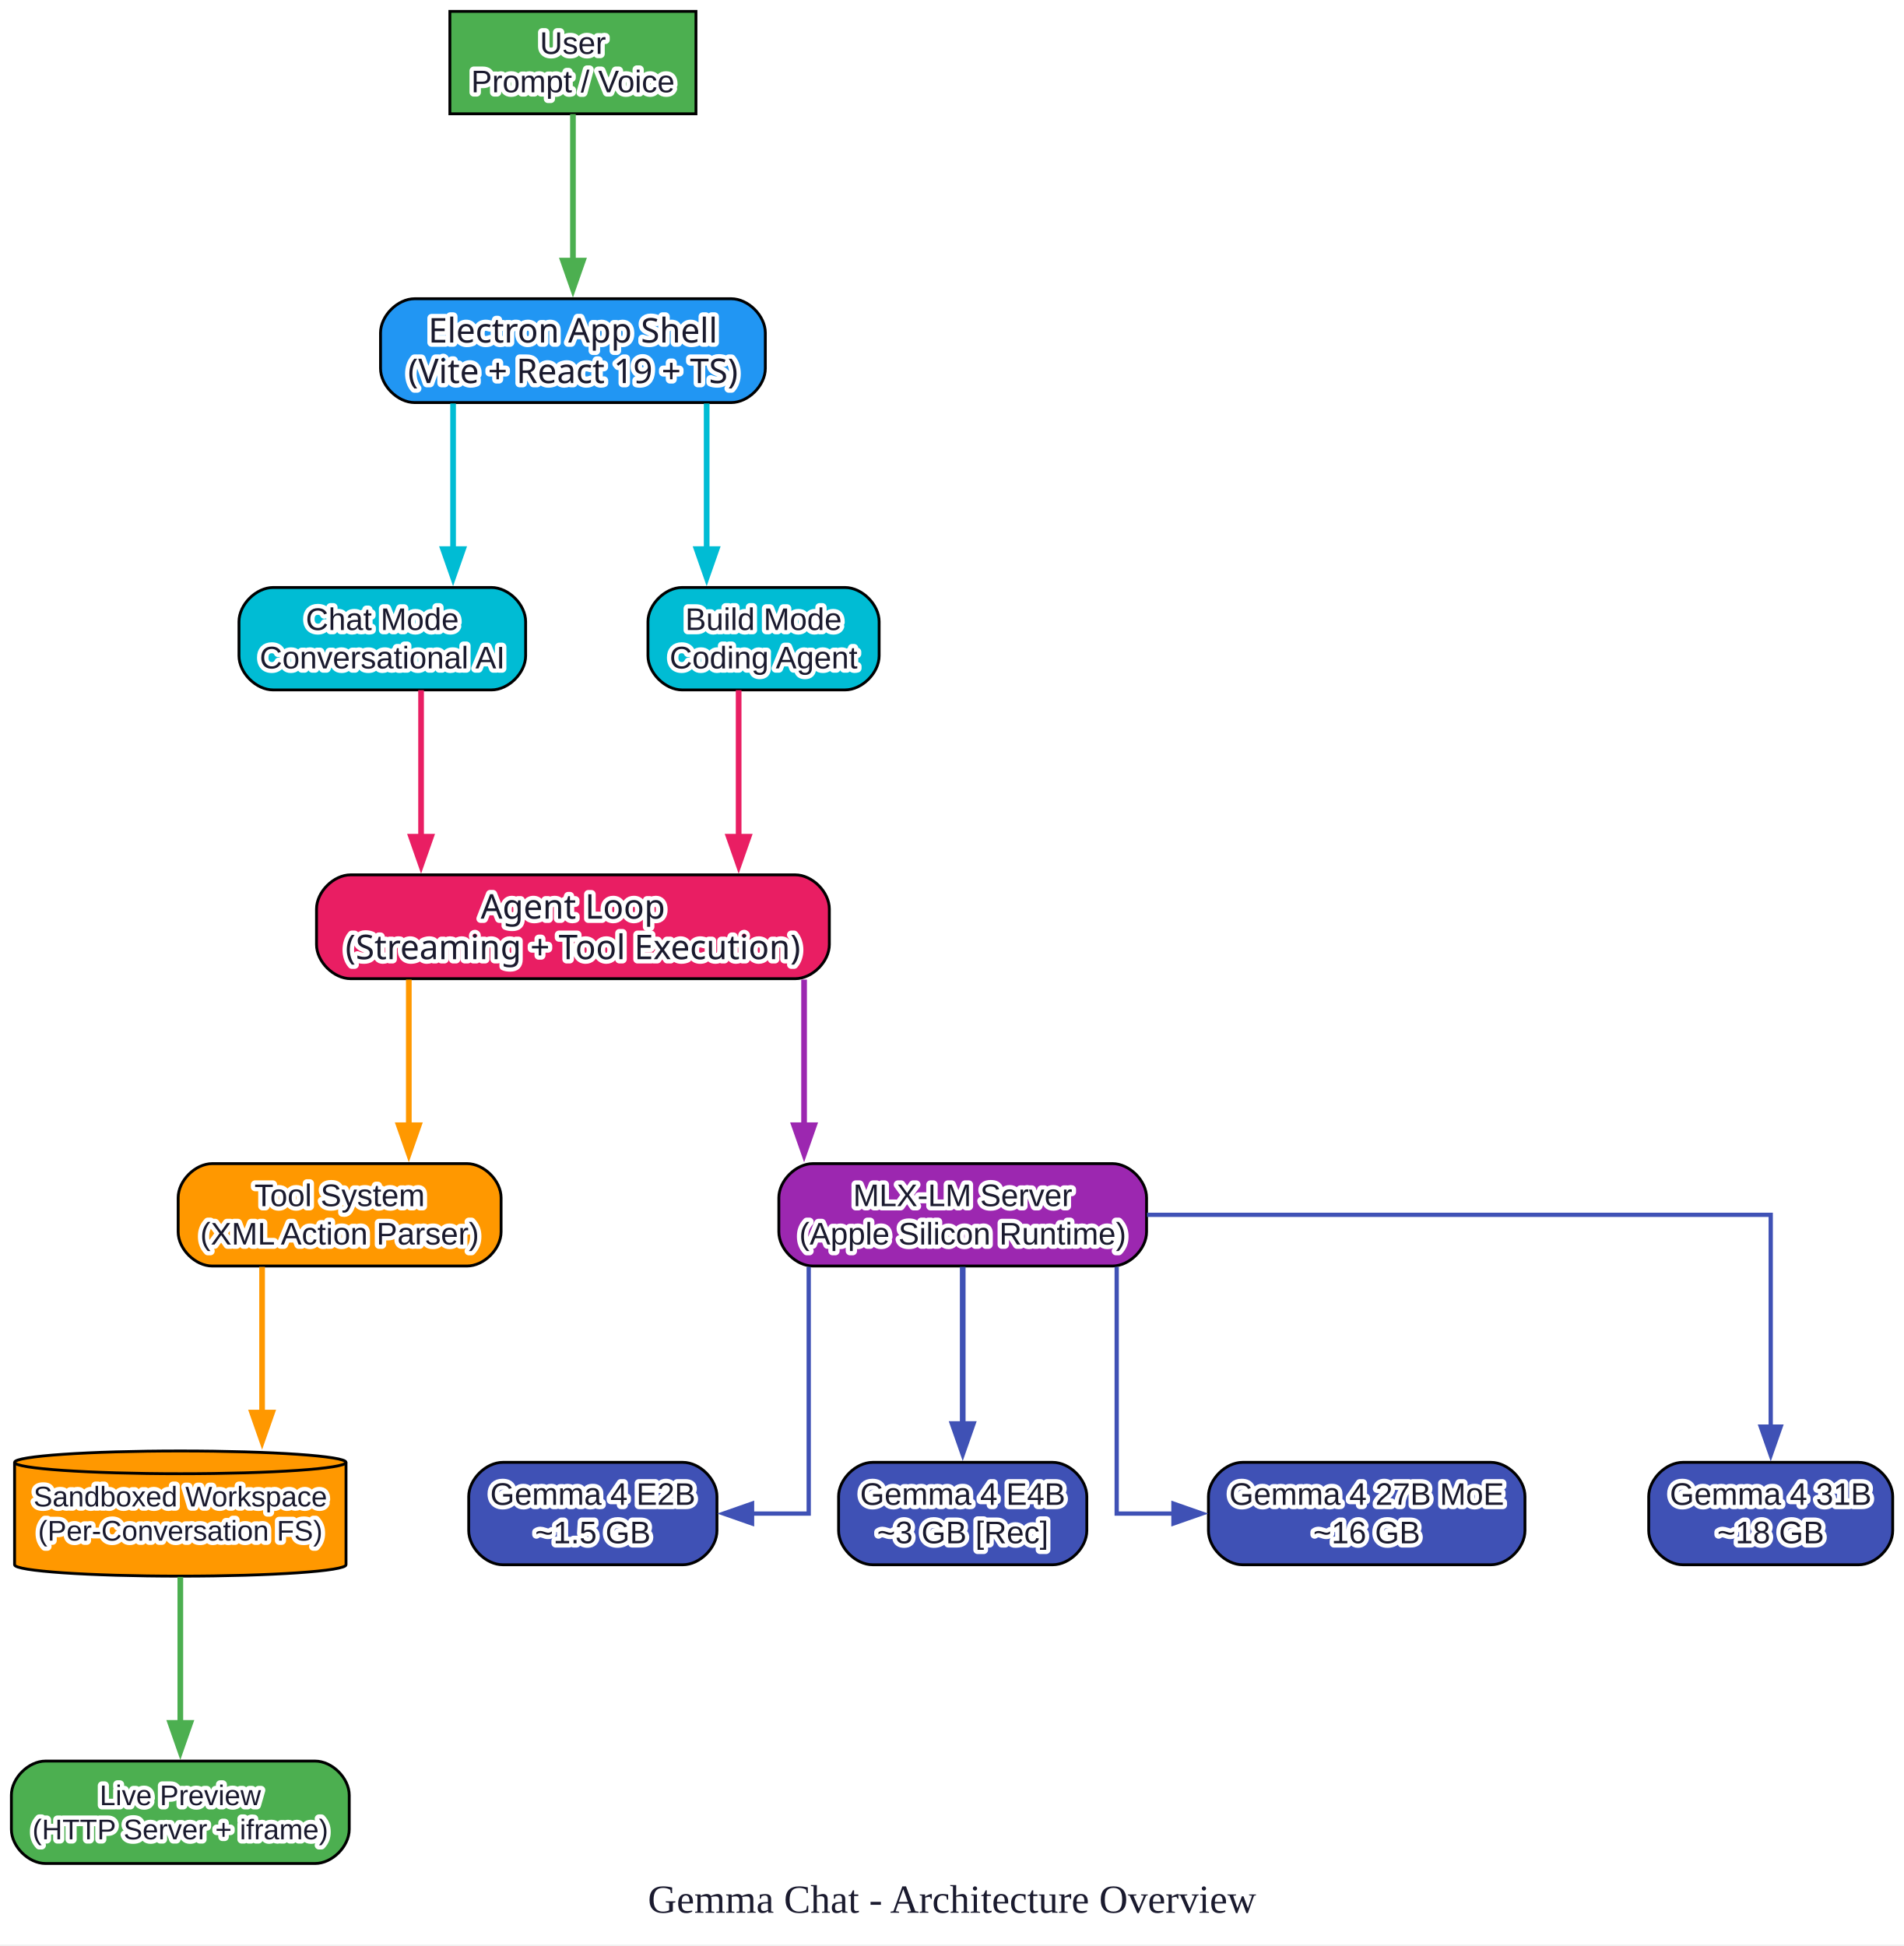
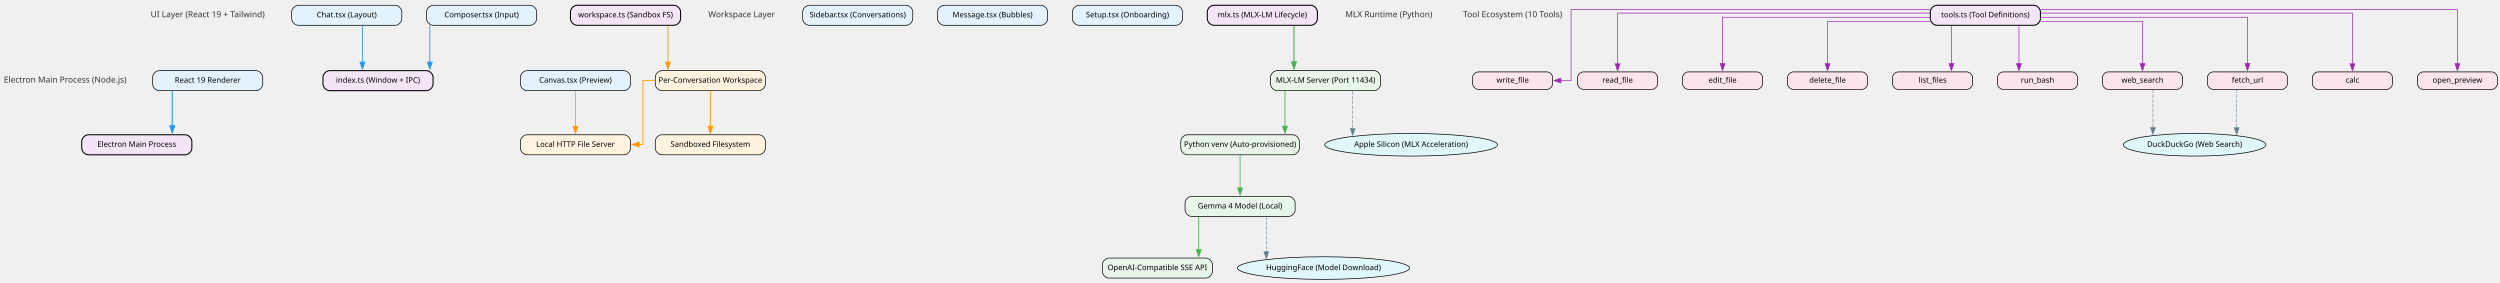
- <svg xmlns="http://www.w3.org/2000/svg" width="669pt" height="684pt" viewBox="0.00 0.00 669.00 684.00">
-   <style>
- 
- text { paint-order: stroke; stroke: #ffffff; stroke-width: 3px; stroke-linejoin: round; fill: #1a1a2e; }
- </style>
-   <g id="graph0" class="graph" transform="scale(1 1) rotate(0) translate(4 679.5)">
-     <polygon fill="white" stroke="none" points="-4,4 -4,-679.5 665.25,-679.5 665.25,4 -4,4" />
-     <text xml:space="preserve" text-anchor="middle" x="330.62" y="-7.2" font-family="Times New Roman,serif" font-size="14.00">Gemma Chat - Architecture Overview</text>
+ <svg xmlns="http://www.w3.org/2000/svg" width="3596pt" height="406pt" viewBox="0.00 0.00 3596.00 406.00">
+   <g id="graph0" class="graph" transform="scale(1 1) rotate(0) translate(4 401.85)">
    <g id="node1" class="node">
-       <polygon fill="#4caf50" stroke="black" points="240.62,-675.5 154.12,-675.5 154.12,-639.5 240.62,-639.5 240.62,-675.5" />
-       <text xml:space="preserve" text-anchor="middle" x="197.38" y="-660.55" font-family="Arial" font-size="11.00" fill="white">User</text>
-       <text xml:space="preserve" text-anchor="middle" x="197.38" y="-647.05" font-family="Arial" font-size="11.00" fill="white">Prompt / Voice</text>
+       <path fill="#e3f2fd" stroke="black" d="M364.35,-300.25C364.35,-300.25 225.15,-300.25 225.15,-300.25 220.35,-300.25 215.55,-295.45 215.55,-290.65 215.55,-290.65 215.55,-281.05 215.55,-281.05 215.55,-276.25 220.35,-271.45 225.15,-271.45 225.15,-271.45 364.35,-271.45 364.35,-271.45 369.15,-271.45 373.95,-276.25 373.95,-281.05 373.95,-281.05 373.95,-290.65 373.95,-290.65 373.95,-295.45 369.15,-300.25 364.35,-300.25" />
+       <text xml:space="preserve" text-anchor="middle" x="294.75" y="-282.9" font-family="Segoe UI" font-size="11.00">React 19 Renderer</text>
+     </g>
+     <g id="node8" class="node">
+       <path fill="#f3e5f5" stroke="black" stroke-width="1.5" d="M262.35,-207.99C262.35,-207.99 123.15,-207.99 123.15,-207.99 118.35,-207.99 113.55,-203.19 113.55,-198.39 113.55,-198.39 113.55,-188.79 113.55,-188.79 113.55,-183.99 118.35,-179.19 123.15,-179.19 123.15,-179.19 262.35,-179.19 262.35,-179.19 267.15,-179.19 271.95,-183.99 271.95,-188.79 271.95,-188.79 271.95,-198.39 271.95,-198.39 271.95,-203.19 267.15,-207.99 262.35,-207.99" />
+       <text xml:space="preserve" text-anchor="middle" x="192.75" y="-190.64" font-family="Segoe UI" font-size="11.00">Electron Main Process</text>
+     </g>
+     <g id="edge1" class="edge">
+       <path fill="none" stroke="#2196f3" stroke-width="1.5" d="M243.75,-271.03C243.75,-271.03 243.75,-220.95 243.75,-220.95" />
+       <polygon fill="#2196f3" stroke="#2196f3" stroke-width="1.5" points="247.25,-220.95 243.75,-210.95 240.25,-220.95 247.25,-220.95" />
    </g>
    <g id="node2" class="node">
-       <path fill="#2196f3" stroke="black" d="M253,-574.5C253,-574.5 141.75,-574.5 141.75,-574.5 135.75,-574.5 129.75,-568.5 129.75,-562.5 129.75,-562.5 129.75,-550 129.75,-550 129.75,-544 135.75,-538 141.75,-538 141.75,-538 253,-538 253,-538 259,-538 265,-544 265,-550 265,-550 265,-562.5 265,-562.5 265,-568.5 259,-574.5 253,-574.5" />
-       <text xml:space="preserve" text-anchor="middle" x="197.38" y="-559.1" font-family="Arial Bold" font-size="12.00" fill="white">Electron App Shell</text>
-       <text xml:space="preserve" text-anchor="middle" x="197.38" y="-544.85" font-family="Arial Bold" font-size="12.00" fill="white">(Vite + React 19 + TS)</text>
-     </g>
-     <g id="edge1" class="edge">
-       <path fill="none" stroke="#4caf50" stroke-width="2" d="M197.38,-639.4C197.38,-639.4 197.38,-587.91 197.38,-587.91" />
-       <polygon fill="#4caf50" stroke="#4caf50" stroke-width="2" points="200.88,-587.91 197.38,-577.91 193.88,-587.91 200.88,-587.91" />
+       <path fill="#e3f2fd" stroke="black" d="M564.35,-394.25C564.35,-394.25 425.15,-394.25 425.15,-394.25 420.35,-394.25 415.55,-389.45 415.55,-384.65 415.55,-384.65 415.55,-375.05 415.55,-375.05 415.55,-370.25 420.35,-365.45 425.15,-365.45 425.15,-365.45 564.35,-365.45 564.35,-365.45 569.15,-365.45 573.95,-370.25 573.95,-375.05 573.95,-375.05 573.95,-384.65 573.95,-384.65 573.95,-389.45 569.15,-394.25 564.35,-394.25" />
+       <text xml:space="preserve" text-anchor="middle" x="494.75" y="-376.9" font-family="Segoe UI" font-size="11.00">Chat.tsx (Layout)</text>
+     </g>
+     <g id="node9" class="node">
+       <path fill="#f3e5f5" stroke="black" stroke-width="1.5" d="M609.35,-300.25C609.35,-300.25 470.15,-300.25 470.15,-300.25 465.35,-300.25 460.55,-295.45 460.55,-290.65 460.55,-290.65 460.55,-281.05 460.55,-281.05 460.55,-276.25 465.35,-271.45 470.15,-271.45 470.15,-271.45 609.35,-271.45 609.35,-271.45 614.15,-271.45 618.95,-276.25 618.95,-281.05 618.95,-281.05 618.95,-290.65 618.95,-290.65 618.95,-295.45 614.15,-300.25 609.35,-300.25" />
+       <text xml:space="preserve" text-anchor="middle" x="539.75" y="-282.9" font-family="Segoe UI" font-size="11.00">index.ts (Window + IPC)</text>
+     </g>
+     <g id="edge2" class="edge">
+       <path fill="none" stroke="#2196f3" stroke-width="1.2" d="M517.25,-365.17C517.25,-365.17 517.25,-312.56 517.25,-312.56" />
+       <polygon fill="#2196f3" stroke="#2196f3" stroke-width="1.2" points="520.75,-312.56 517.25,-302.56 513.75,-312.56 520.75,-312.56" />
    </g>
    <g id="node3" class="node">
-       <path fill="#00bcd4" stroke="black" d="M168.75,-473C168.75,-473 92,-473 92,-473 86,-473 80,-467 80,-461 80,-461 80,-449 80,-449 80,-443 86,-437 92,-437 92,-437 168.75,-437 168.75,-437 174.75,-437 180.75,-443 180.75,-449 180.75,-449 180.75,-461 180.75,-461 180.75,-467 174.75,-473 168.75,-473" />
-       <text xml:space="preserve" text-anchor="middle" x="130.38" y="-458.05" font-family="Arial" font-size="11.00" fill="white">Chat Mode</text>
-       <text xml:space="preserve" text-anchor="middle" x="130.38" y="-444.55" font-family="Arial" font-size="11.00" fill="white">Conversational AI</text>
-     </g>
-     <g id="edge2" class="edge">
-       <path fill="none" stroke="#00bcd4" stroke-width="2" d="M155.25,-537.68C155.25,-537.68 155.25,-486.48 155.25,-486.48" />
-       <polygon fill="#00bcd4" stroke="#00bcd4" stroke-width="2" points="158.75,-486.48 155.25,-476.48 151.75,-486.48 158.75,-486.48" />
+       <path fill="#e3f2fd" stroke="black" d="M893.35,-300.25C893.35,-300.25 754.15,-300.25 754.15,-300.25 749.35,-300.25 744.55,-295.45 744.55,-290.65 744.55,-290.65 744.55,-281.05 744.55,-281.05 744.55,-276.25 749.35,-271.45 754.15,-271.45 754.15,-271.45 893.35,-271.45 893.35,-271.45 898.15,-271.45 902.95,-276.25 902.95,-281.05 902.95,-281.05 902.95,-290.65 902.95,-290.65 902.95,-295.45 898.15,-300.25 893.35,-300.25" />
+       <text xml:space="preserve" text-anchor="middle" x="823.75" y="-282.9" font-family="Segoe UI" font-size="11.00">Canvas.tsx (Preview)</text>
+     </g>
+     <g id="node18" class="node">
+       <path fill="#fff3e0" stroke="black" d="M893.35,-207.99C893.35,-207.99 754.15,-207.99 754.15,-207.99 749.35,-207.99 744.55,-203.19 744.55,-198.39 744.55,-198.39 744.55,-188.79 744.55,-188.79 744.55,-183.99 749.35,-179.19 754.15,-179.19 754.15,-179.19 893.35,-179.19 893.35,-179.19 898.15,-179.19 902.95,-183.99 902.95,-188.79 902.95,-188.79 902.95,-198.39 902.95,-198.39 902.95,-203.19 898.15,-207.99 893.35,-207.99" />
+       <text xml:space="preserve" text-anchor="middle" x="823.75" y="-190.64" font-family="Segoe UI" font-size="11.00">Local HTTP File Server</text>
+     </g>
+     <g id="edge4" class="edge">
+       <path fill="none" stroke="#ff9800" stroke-width="1.2" d="M823.75,-271.03C823.75,-271.03 823.75,-220.19 823.75,-220.19" />
+       <polygon fill="#ff9800" stroke="#ff9800" stroke-width="1.2" points="827.25,-220.19 823.75,-210.19 820.25,-220.19 827.25,-220.19" />
    </g>
    <g id="node4" class="node">
-       <path fill="#00bcd4" stroke="black" d="M293,-473C293,-473 235.75,-473 235.75,-473 229.75,-473 223.75,-467 223.75,-461 223.75,-461 223.75,-449 223.75,-449 223.75,-443 229.75,-437 235.75,-437 235.75,-437 293,-437 293,-437 299,-437 305,-443 305,-449 305,-449 305,-461 305,-461 305,-467 299,-473 293,-473" />
-       <text xml:space="preserve" text-anchor="middle" x="264.38" y="-458.05" font-family="Arial" font-size="11.00" fill="white">Build Mode</text>
-       <text xml:space="preserve" text-anchor="middle" x="264.38" y="-444.55" font-family="Arial" font-size="11.00" fill="white">Coding Agent</text>
+       <path fill="#e3f2fd" stroke="black" d="M758.35,-394.25C758.35,-394.25 619.15,-394.25 619.15,-394.25 614.35,-394.25 609.55,-389.45 609.55,-384.65 609.55,-384.65 609.55,-375.05 609.55,-375.05 609.55,-370.25 614.35,-365.45 619.15,-365.45 619.15,-365.45 758.35,-365.45 758.35,-365.45 763.15,-365.45 767.95,-370.25 767.95,-375.05 767.95,-375.05 767.95,-384.65 767.95,-384.65 767.95,-389.45 763.15,-394.25 758.35,-394.25" />
+       <text xml:space="preserve" text-anchor="middle" x="688.75" y="-376.9" font-family="Segoe UI" font-size="11.00">Composer.tsx (Input)</text>
    </g>
    <g id="edge3" class="edge">
-       <path fill="none" stroke="#00bcd4" stroke-width="2" d="M244.38,-537.68C244.38,-537.68 244.38,-486.48 244.38,-486.48" />
-       <polygon fill="#00bcd4" stroke="#00bcd4" stroke-width="2" points="247.88,-486.48 244.38,-476.48 240.88,-486.48 247.88,-486.48" />
+       <path fill="none" stroke="#2196f3" stroke-width="1.2" d="M614.25,-365.17C614.25,-365.17 614.25,-312.56 614.25,-312.56" />
+       <polygon fill="#2196f3" stroke="#2196f3" stroke-width="1.2" points="617.75,-312.56 614.25,-302.56 610.75,-312.56 617.75,-312.56" />
    </g>
    <g id="node5" class="node">
-       <path fill="#e91e63" stroke="black" d="M275.5,-372C275.5,-372 119.25,-372 119.25,-372 113.25,-372 107.25,-366 107.25,-360 107.25,-360 107.25,-347.5 107.25,-347.5 107.25,-341.5 113.25,-335.5 119.25,-335.5 119.25,-335.5 275.5,-335.5 275.5,-335.5 281.5,-335.5 287.5,-341.5 287.5,-347.5 287.5,-347.5 287.5,-360 287.5,-360 287.5,-366 281.5,-372 275.5,-372" />
-       <text xml:space="preserve" text-anchor="middle" x="197.38" y="-356.6" font-family="Arial Bold" font-size="12.00" fill="white">Agent Loop</text>
-       <text xml:space="preserve" text-anchor="middle" x="197.38" y="-342.35" font-family="Arial Bold" font-size="12.00" fill="white">(Streaming + Tool Execution)</text>
-     </g>
-     <g id="edge4" class="edge">
-       <path fill="none" stroke="#e91e63" stroke-width="2" d="M144,-436.9C144,-436.9 144,-385.41 144,-385.41" />
-       <polygon fill="#e91e63" stroke="#e91e63" stroke-width="2" points="147.5,-385.41 144,-375.41 140.5,-385.41 147.5,-385.41" />
+       <path fill="#e3f2fd" stroke="black" d="M1299.35,-394.25C1299.35,-394.25 1160.15,-394.25 1160.15,-394.25 1155.35,-394.25 1150.55,-389.45 1150.55,-384.65 1150.55,-384.65 1150.55,-375.05 1150.55,-375.05 1150.55,-370.25 1155.35,-365.45 1160.15,-365.45 1160.15,-365.45 1299.35,-365.45 1299.35,-365.45 1304.15,-365.45 1308.95,-370.25 1308.95,-375.05 1308.95,-375.05 1308.95,-384.65 1308.95,-384.65 1308.95,-389.45 1304.15,-394.25 1299.35,-394.25" />
+       <text xml:space="preserve" text-anchor="middle" x="1229.75" y="-376.9" font-family="Segoe UI" font-size="11.00">Sidebar.tsx (Conversations)</text>
+     </g>
+     <g id="node6" class="node">
+       <path fill="#e3f2fd" stroke="black" d="M1493.35,-394.25C1493.35,-394.25 1354.15,-394.25 1354.15,-394.25 1349.35,-394.25 1344.55,-389.45 1344.55,-384.65 1344.55,-384.65 1344.55,-375.05 1344.55,-375.05 1344.55,-370.25 1349.35,-365.45 1354.15,-365.45 1354.15,-365.45 1493.35,-365.45 1493.35,-365.45 1498.15,-365.45 1502.95,-370.25 1502.95,-375.05 1502.95,-375.05 1502.95,-384.65 1502.95,-384.65 1502.95,-389.45 1498.15,-394.25 1493.35,-394.25" />
+       <text xml:space="preserve" text-anchor="middle" x="1423.75" y="-376.9" font-family="Segoe UI" font-size="11.00">Message.tsx (Bubbles)</text>
+     </g>
+     <g id="node7" class="node">
+       <path fill="#e3f2fd" stroke="black" d="M1687.35,-394.25C1687.35,-394.25 1548.15,-394.25 1548.15,-394.25 1543.35,-394.25 1538.55,-389.45 1538.55,-384.65 1538.55,-384.65 1538.55,-375.05 1538.55,-375.05 1538.55,-370.25 1543.35,-365.45 1548.15,-365.45 1548.15,-365.45 1687.35,-365.45 1687.35,-365.45 1692.15,-365.45 1696.95,-370.25 1696.95,-375.05 1696.95,-375.05 1696.95,-384.65 1696.95,-384.65 1696.95,-389.45 1692.15,-394.25 1687.35,-394.25" />
+       <text xml:space="preserve" text-anchor="middle" x="1617.75" y="-376.9" font-family="Segoe UI" font-size="11.00">Setup.tsx (Onboarding)</text>
+     </g>
+     <g id="node10" class="node">
+       <path fill="#f3e5f5" stroke="black" stroke-width="1.5" d="M1881.35,-394.25C1881.35,-394.25 1742.15,-394.25 1742.15,-394.25 1737.35,-394.25 1732.55,-389.45 1732.55,-384.65 1732.55,-384.65 1732.55,-375.05 1732.55,-375.05 1732.55,-370.25 1737.35,-365.45 1742.15,-365.45 1742.15,-365.45 1881.35,-365.45 1881.35,-365.45 1886.15,-365.45 1890.95,-370.25 1890.95,-375.05 1890.95,-375.05 1890.95,-384.65 1890.95,-384.65 1890.95,-389.45 1886.15,-394.25 1881.35,-394.25" />
+       <text xml:space="preserve" text-anchor="middle" x="1811.75" y="-376.9" font-family="Segoe UI" font-size="11.00">mlx.ts (MLX-LM Lifecycle)</text>
+     </g>
+     <g id="node13" class="node">
+       <path fill="#e8f5e9" stroke="black" d="M1972.35,-300.25C1972.35,-300.25 1833.15,-300.25 1833.15,-300.25 1828.35,-300.25 1823.55,-295.45 1823.55,-290.65 1823.55,-290.65 1823.55,-281.05 1823.55,-281.05 1823.55,-276.25 1828.35,-271.45 1833.15,-271.45 1833.15,-271.45 1972.35,-271.45 1972.35,-271.45 1977.15,-271.45 1981.95,-276.25 1981.95,-281.05 1981.95,-281.05 1981.95,-290.65 1981.95,-290.65 1981.95,-295.45 1977.15,-300.25 1972.35,-300.25" />
+       <text xml:space="preserve" text-anchor="middle" x="1902.75" y="-282.9" font-family="Segoe UI" font-size="11.00">MLX-LM Server (Port 11434)</text>
    </g>
    <g id="edge5" class="edge">
-       <path fill="none" stroke="#e91e63" stroke-width="2" d="M255.62,-436.9C255.62,-436.9 255.62,-385.41 255.62,-385.41" />
-       <polygon fill="#e91e63" stroke="#e91e63" stroke-width="2" points="259.13,-385.41 255.63,-375.41 252.13,-385.41 259.13,-385.41" />
-     </g>
-     <g id="node6" class="node">
-       <path fill="#ff9800" stroke="black" d="M160.12,-270.5C160.12,-270.5 70.62,-270.5 70.62,-270.5 64.62,-270.5 58.62,-264.5 58.62,-258.5 58.62,-258.5 58.62,-246.5 58.62,-246.5 58.62,-240.5 64.62,-234.5 70.62,-234.5 70.62,-234.5 160.12,-234.5 160.12,-234.5 166.12,-234.5 172.12,-240.5 172.12,-246.5 172.12,-246.5 172.12,-258.5 172.12,-258.5 172.12,-264.5 166.12,-270.5 160.12,-270.5" />
-       <text xml:space="preserve" text-anchor="middle" x="115.38" y="-255.55" font-family="Arial" font-size="11.00" fill="white">Tool System</text>
-       <text xml:space="preserve" text-anchor="middle" x="115.38" y="-242.05" font-family="Arial" font-size="11.00" fill="white">(XML Action Parser)</text>
+       <path fill="none" stroke="#4caf50" stroke-width="1.5" d="M1857.25,-364.75C1857.25,-364.75 1857.25,-312.88 1857.25,-312.88" />
+       <polygon fill="#4caf50" stroke="#4caf50" stroke-width="1.5" points="1860.75,-312.88 1857.25,-302.88 1853.75,-312.88 1860.75,-312.88" />
+     </g>
+     <g id="node11" class="node">
+       <path fill="#f3e5f5" stroke="black" stroke-width="1.5" d="M965.35,-394.25C965.35,-394.25 826.15,-394.25 826.15,-394.25 821.35,-394.25 816.55,-389.45 816.55,-384.65 816.55,-384.65 816.55,-375.05 816.55,-375.05 816.55,-370.25 821.35,-365.45 826.15,-365.45 826.15,-365.45 965.35,-365.45 965.35,-365.45 970.15,-365.45 974.95,-370.25 974.95,-375.05 974.95,-375.05 974.95,-384.65 974.95,-384.65 974.95,-389.45 970.15,-394.25 965.35,-394.25" />
+       <text xml:space="preserve" text-anchor="middle" x="895.75" y="-376.9" font-family="Segoe UI" font-size="11.00">workspace.ts (Sandbox FS)</text>
+     </g>
+     <g id="node17" class="node">
+       <path fill="#fff3e0" stroke="black" d="M1087.35,-300.25C1087.35,-300.25 948.15,-300.25 948.15,-300.25 943.35,-300.25 938.55,-295.45 938.55,-290.65 938.55,-290.65 938.55,-281.05 938.55,-281.05 938.55,-276.25 943.35,-271.45 948.15,-271.45 948.15,-271.45 1087.35,-271.45 1087.35,-271.45 1092.15,-271.45 1096.95,-276.25 1096.95,-281.05 1096.95,-281.05 1096.95,-290.65 1096.95,-290.65 1096.95,-295.45 1092.15,-300.25 1087.35,-300.25" />
+       <text xml:space="preserve" text-anchor="middle" x="1017.75" y="-282.9" font-family="Segoe UI" font-size="11.00">Per-Conversation Workspace</text>
+     </g>
+     <g id="edge9" class="edge">
+       <path fill="none" stroke="#ff9800" stroke-width="1.2" d="M956.75,-364.75C956.75,-364.75 956.75,-312.43 956.75,-312.43" />
+       <polygon fill="#ff9800" stroke="#ff9800" stroke-width="1.2" points="960.25,-312.43 956.75,-302.43 953.25,-312.43 960.25,-312.43" />
+     </g>
+     <g id="node12" class="node">
+       <path fill="#f3e5f5" stroke="black" stroke-width="1.5" d="M2921.35,-394.25C2921.35,-394.25 2782.15,-394.25 2782.15,-394.25 2777.35,-394.25 2772.55,-389.45 2772.55,-384.65 2772.55,-384.65 2772.55,-375.05 2772.55,-375.05 2772.55,-370.25 2777.35,-365.45 2782.15,-365.45 2782.15,-365.45 2921.35,-365.45 2921.35,-365.45 2926.15,-365.45 2930.95,-370.25 2930.95,-375.05 2930.95,-375.05 2930.95,-384.65 2930.95,-384.65 2930.95,-389.45 2926.15,-394.25 2921.35,-394.25" />
+       <text xml:space="preserve" text-anchor="middle" x="2851.75" y="-376.9" font-family="Segoe UI" font-size="11.00">tools.ts (Tool Definitions)</text>
+     </g>
+     <g id="node20" class="node">
+       <path fill="#fce4ec" stroke="black" d="M2220.95,-298.45C2220.95,-298.45 2122.55,-298.45 2122.55,-298.45 2118.35,-298.45 2114.15,-294.25 2114.15,-290.05 2114.15,-290.05 2114.15,-281.65 2114.15,-281.65 2114.15,-277.45 2118.35,-273.25 2122.55,-273.25 2122.55,-273.25 2220.95,-273.25 2220.95,-273.25 2225.15,-273.25 2229.35,-277.45 2229.35,-281.65 2229.35,-281.65 2229.35,-290.05 2229.35,-290.05 2229.35,-294.25 2225.15,-298.45 2220.95,-298.45" />
+       <text xml:space="preserve" text-anchor="middle" x="2171.75" y="-282.9" font-family="Segoe UI" font-size="11.00">write_file</text>
+     </g>
+     <g id="edge12" class="edge">
+       <path fill="none" stroke="#9c27b0" d="M2772,-388C2609.62,-388 2255.82,-388 2255.82,-388 2255.82,-388 2255.82,-286 2255.82,-286 2255.82,-286 2241.2,-286 2241.2,-286" />
+       <polygon fill="#9c27b0" stroke="#9c27b0" points="2241.2,-282.5 2231.2,-286 2241.2,-289.5 2241.2,-282.5" />
+     </g>
+     <g id="node21" class="node">
+       <path fill="#fce4ec" stroke="black" d="M2371.95,-298.45C2371.95,-298.45 2273.55,-298.45 2273.55,-298.45 2269.35,-298.45 2265.15,-294.25 2265.15,-290.05 2265.15,-290.05 2265.15,-281.65 2265.15,-281.65 2265.15,-277.45 2269.35,-273.25 2273.55,-273.25 2273.55,-273.25 2371.95,-273.25 2371.95,-273.25 2376.15,-273.25 2380.35,-277.45 2380.35,-281.65 2380.35,-281.65 2380.35,-290.05 2380.35,-290.05 2380.35,-294.25 2376.15,-298.45 2371.95,-298.45" />
+       <text xml:space="preserve" text-anchor="middle" x="2322.75" y="-282.9" font-family="Segoe UI" font-size="11.00">read_file</text>
+     </g>
+     <g id="edge13" class="edge">
+       <path fill="none" stroke="#9c27b0" d="M2771.98,-383C2624.2,-383 2322.75,-383 2322.75,-383 2322.75,-383 2322.75,-310.07 2322.75,-310.07" />
+       <polygon fill="#9c27b0" stroke="#9c27b0" points="2326.25,-310.07 2322.75,-300.07 2319.25,-310.07 2326.25,-310.07" />
+     </g>
+     <g id="node22" class="node">
+       <path fill="#fce4ec" stroke="black" d="M2522.95,-298.45C2522.95,-298.45 2424.55,-298.45 2424.55,-298.45 2420.35,-298.45 2416.15,-294.25 2416.15,-290.05 2416.15,-290.05 2416.15,-281.65 2416.15,-281.65 2416.15,-277.45 2420.35,-273.25 2424.55,-273.25 2424.55,-273.25 2522.95,-273.25 2522.95,-273.25 2527.15,-273.25 2531.35,-277.45 2531.35,-281.65 2531.35,-281.65 2531.35,-290.05 2531.35,-290.05 2531.35,-294.25 2527.15,-298.45 2522.95,-298.45" />
+       <text xml:space="preserve" text-anchor="middle" x="2473.75" y="-282.9" font-family="Segoe UI" font-size="11.00">edit_file</text>
+     </g>
+     <g id="edge14" class="edge">
+       <path fill="none" stroke="#9c27b0" d="M2772.05,-377C2661.15,-377 2473.75,-377 2473.75,-377 2473.75,-377 2473.75,-310.43 2473.75,-310.43" />
+       <polygon fill="#9c27b0" stroke="#9c27b0" points="2477.25,-310.43 2473.75,-300.43 2470.25,-310.43 2477.25,-310.43" />
+     </g>
+     <g id="node23" class="node">
+       <path fill="#fce4ec" stroke="black" d="M2673.95,-298.45C2673.95,-298.45 2575.55,-298.45 2575.55,-298.45 2571.35,-298.45 2567.15,-294.25 2567.15,-290.05 2567.15,-290.05 2567.15,-281.65 2567.15,-281.65 2567.15,-277.45 2571.35,-273.25 2575.55,-273.25 2575.55,-273.25 2673.95,-273.25 2673.95,-273.25 2678.15,-273.25 2682.35,-277.45 2682.35,-281.65 2682.35,-281.65 2682.35,-290.05 2682.35,-290.05 2682.35,-294.25 2678.15,-298.45 2673.95,-298.45" />
+       <text xml:space="preserve" text-anchor="middle" x="2624.75" y="-282.9" font-family="Segoe UI" font-size="11.00">delete_file</text>
+     </g>
+     <g id="edge15" class="edge">
+       <path fill="none" stroke="#9c27b0" d="M2772.04,-371C2706.63,-371 2624.75,-371 2624.75,-371 2624.75,-371 2624.75,-310.3 2624.75,-310.3" />
+       <polygon fill="#9c27b0" stroke="#9c27b0" points="2628.25,-310.3 2624.75,-300.3 2621.25,-310.3 2628.25,-310.3" />
+     </g>
+     <g id="node24" class="node">
+       <path fill="#fce4ec" stroke="black" d="M2824.95,-298.45C2824.95,-298.45 2726.55,-298.45 2726.55,-298.45 2722.35,-298.45 2718.15,-294.25 2718.15,-290.05 2718.15,-290.05 2718.15,-281.65 2718.15,-281.65 2718.15,-277.45 2722.35,-273.25 2726.55,-273.25 2726.55,-273.25 2824.95,-273.25 2824.95,-273.25 2829.15,-273.25 2833.35,-277.45 2833.35,-281.65 2833.35,-281.65 2833.35,-290.05 2833.35,-290.05 2833.35,-294.25 2829.15,-298.45 2824.95,-298.45" />
+       <text xml:space="preserve" text-anchor="middle" x="2775.75" y="-282.9" font-family="Segoe UI" font-size="11.00">list_files</text>
+     </g>
+     <g id="edge16" class="edge">
+       <path fill="none" stroke="#9c27b0" d="M2802.95,-364.75C2802.95,-364.75 2802.95,-310.31 2802.95,-310.31" />
+       <polygon fill="#9c27b0" stroke="#9c27b0" points="2806.45,-310.31 2802.95,-300.31 2799.45,-310.31 2806.45,-310.31" />
+     </g>
+     <g id="node25" class="node">
+       <path fill="#fce4ec" stroke="black" d="M2975.95,-298.45C2975.95,-298.45 2877.55,-298.45 2877.55,-298.45 2873.35,-298.45 2869.15,-294.25 2869.15,-290.05 2869.15,-290.05 2869.15,-281.65 2869.15,-281.65 2869.15,-277.45 2873.35,-273.25 2877.55,-273.25 2877.55,-273.25 2975.95,-273.25 2975.95,-273.25 2980.15,-273.25 2984.35,-277.45 2984.35,-281.65 2984.35,-281.65 2984.35,-290.05 2984.35,-290.05 2984.35,-294.25 2980.15,-298.45 2975.95,-298.45" />
+       <text xml:space="preserve" text-anchor="middle" x="2926.75" y="-282.9" font-family="Segoe UI" font-size="11.00">run_bash</text>
+     </g>
+     <g id="edge17" class="edge">
+       <path fill="none" stroke="#9c27b0" d="M2900.05,-364.75C2900.05,-364.75 2900.05,-310.31 2900.05,-310.31" />
+       <polygon fill="#9c27b0" stroke="#9c27b0" points="2903.55,-310.31 2900.05,-300.31 2896.55,-310.31 2903.55,-310.31" />
+     </g>
+     <g id="node26" class="node">
+       <path fill="#fce4ec" stroke="black" d="M3126.95,-298.45C3126.95,-298.45 3028.55,-298.45 3028.55,-298.45 3024.35,-298.45 3020.15,-294.25 3020.15,-290.05 3020.15,-290.05 3020.15,-281.65 3020.15,-281.65 3020.15,-277.45 3024.35,-273.25 3028.55,-273.25 3028.55,-273.25 3126.95,-273.25 3126.95,-273.25 3131.15,-273.25 3135.35,-277.45 3135.35,-281.65 3135.35,-281.65 3135.35,-290.05 3135.35,-290.05 3135.35,-294.25 3131.15,-298.45 3126.95,-298.45" />
+       <text xml:space="preserve" text-anchor="middle" x="3077.75" y="-282.9" font-family="Segoe UI" font-size="11.00">web_search</text>
+     </g>
+     <g id="edge18" class="edge">
+       <path fill="none" stroke="#9c27b0" d="M2931.43,-371C2996.5,-371 3077.75,-371 3077.75,-371 3077.75,-371 3077.75,-310.3 3077.75,-310.3" />
+       <polygon fill="#9c27b0" stroke="#9c27b0" points="3081.25,-310.3 3077.75,-300.3 3074.25,-310.3 3081.25,-310.3" />
+     </g>
+     <g id="node27" class="node">
+       <path fill="#fce4ec" stroke="black" d="M3277.95,-298.45C3277.95,-298.45 3179.55,-298.45 3179.55,-298.45 3175.35,-298.45 3171.15,-294.25 3171.15,-290.05 3171.15,-290.05 3171.15,-281.65 3171.15,-281.65 3171.15,-277.45 3175.35,-273.25 3179.55,-273.25 3179.55,-273.25 3277.95,-273.25 3277.95,-273.25 3282.15,-273.25 3286.35,-277.45 3286.35,-281.65 3286.35,-281.65 3286.35,-290.05 3286.35,-290.05 3286.35,-294.25 3282.15,-298.45 3277.95,-298.45" />
+       <text xml:space="preserve" text-anchor="middle" x="3228.75" y="-282.9" font-family="Segoe UI" font-size="11.00">fetch_url</text>
+     </g>
+     <g id="edge19" class="edge">
+       <path fill="none" stroke="#9c27b0" d="M2931.24,-377C3041.85,-377 3228.75,-377 3228.75,-377 3228.75,-377 3228.75,-310.43 3228.75,-310.43" />
+       <polygon fill="#9c27b0" stroke="#9c27b0" points="3232.25,-310.43 3228.75,-300.43 3225.25,-310.43 3232.25,-310.43" />
+     </g>
+     <g id="node28" class="node">
+       <path fill="#fce4ec" stroke="black" d="M3428.95,-298.45C3428.95,-298.45 3330.55,-298.45 3330.55,-298.45 3326.35,-298.45 3322.15,-294.25 3322.15,-290.05 3322.15,-290.05 3322.15,-281.65 3322.15,-281.65 3322.15,-277.45 3326.35,-273.25 3330.55,-273.25 3330.55,-273.25 3428.95,-273.25 3428.95,-273.25 3433.15,-273.25 3437.35,-277.45 3437.35,-281.65 3437.35,-281.65 3437.35,-290.05 3437.35,-290.05 3437.35,-294.25 3433.15,-298.45 3428.95,-298.45" />
+       <text xml:space="preserve" text-anchor="middle" x="3379.75" y="-282.9" font-family="Segoe UI" font-size="11.00">calc</text>
+     </g>
+     <g id="edge20" class="edge">
+       <path fill="none" stroke="#9c27b0" d="M2931.66,-383C3079.26,-383 3379.75,-383 3379.75,-383 3379.75,-383 3379.75,-310.07 3379.75,-310.07" />
+       <polygon fill="#9c27b0" stroke="#9c27b0" points="3383.25,-310.07 3379.75,-300.07 3376.25,-310.07 3383.25,-310.07" />
+     </g>
+     <g id="node29" class="node">
+       <path fill="#fce4ec" stroke="black" d="M3579.95,-298.45C3579.95,-298.45 3481.55,-298.45 3481.55,-298.45 3477.35,-298.45 3473.15,-294.25 3473.15,-290.05 3473.15,-290.05 3473.15,-281.65 3473.15,-281.65 3473.15,-277.45 3477.35,-273.25 3481.55,-273.25 3481.55,-273.25 3579.95,-273.25 3579.95,-273.25 3584.15,-273.25 3588.35,-277.45 3588.35,-281.65 3588.35,-281.65 3588.35,-290.05 3588.35,-290.05 3588.35,-294.25 3584.15,-298.45 3579.95,-298.45" />
+       <text xml:space="preserve" text-anchor="middle" x="3530.75" y="-282.9" font-family="Segoe UI" font-size="11.00">open_preview</text>
+     </g>
+     <g id="edge21" class="edge">
+       <path fill="none" stroke="#9c27b0" d="M2931.64,-388C3111.12,-388 3530.75,-388 3530.75,-388 3530.75,-388 3530.75,-310.3 3530.75,-310.3" />
+       <polygon fill="#9c27b0" stroke="#9c27b0" points="3534.25,-310.3 3530.75,-300.3 3527.25,-310.3 3534.25,-310.3" />
+     </g>
+     <g id="node14" class="node">
+       <path fill="#e8f5e9" stroke="black" d="M1855.4,-207.99C1855.4,-207.99 1704.1,-207.99 1704.1,-207.99 1699.3,-207.99 1694.5,-203.19 1694.5,-198.39 1694.5,-198.39 1694.5,-188.79 1694.5,-188.79 1694.5,-183.99 1699.3,-179.19 1704.1,-179.19 1704.1,-179.19 1855.4,-179.19 1855.4,-179.19 1860.2,-179.19 1865,-183.99 1865,-188.79 1865,-188.79 1865,-198.39 1865,-198.39 1865,-203.19 1860.2,-207.99 1855.4,-207.99" />
+       <text xml:space="preserve" text-anchor="middle" x="1779.75" y="-190.64" font-family="Segoe UI" font-size="11.00">Python venv (Auto-provisioned)</text>
    </g>
    <g id="edge6" class="edge">
-       <path fill="none" stroke="#ff9800" stroke-width="2" d="M139.69,-335.18C139.69,-335.18 139.69,-283.98 139.69,-283.98" />
-       <polygon fill="#ff9800" stroke="#ff9800" stroke-width="2" points="143.19,-283.98 139.69,-273.98 136.19,-283.98 143.19,-283.98" />
-     </g>
-     <g id="node7" class="node">
-       <path fill="#9c27b0" stroke="black" d="M387,-270.5C387,-270.5 281.75,-270.5 281.75,-270.5 275.75,-270.5 269.75,-264.5 269.75,-258.5 269.75,-258.5 269.75,-246.5 269.75,-246.5 269.75,-240.5 275.75,-234.5 281.75,-234.5 281.75,-234.5 387,-234.5 387,-234.5 393,-234.5 399,-240.5 399,-246.5 399,-246.5 399,-258.5 399,-258.5 399,-264.5 393,-270.5 387,-270.5" />
-       <text xml:space="preserve" text-anchor="middle" x="334.38" y="-255.55" font-family="Arial" font-size="11.00" fill="white">MLX-LM Server</text>
-       <text xml:space="preserve" text-anchor="middle" x="334.38" y="-242.05" font-family="Arial" font-size="11.00" fill="white">(Apple Silicon Runtime)</text>
+       <path fill="none" stroke="#4caf50" stroke-width="1.2" d="M1844.28,-271.03C1844.28,-271.03 1844.28,-220.19 1844.28,-220.19" />
+       <polygon fill="#4caf50" stroke="#4caf50" stroke-width="1.2" points="1847.78,-220.19 1844.28,-210.19 1840.78,-220.19 1847.78,-220.19" />
+     </g>
+     <g id="node32" class="node">
+       <ellipse fill="#e0f7fa" stroke="black" cx="2025.75" cy="-193.59" rx="124.27" ry="16.26" />
+       <text xml:space="preserve" text-anchor="middle" x="2025.75" y="-190.64" font-family="Segoe UI" font-size="11.00">Apple Silicon (MLX Acceleration)</text>
+     </g>
+     <g id="edge25" class="edge">
+       <path fill="none" stroke="#607d8b" stroke-width="0.8" stroke-dasharray="5,2" d="M1941.71,-271.03C1941.71,-271.03 1941.71,-216.94 1941.71,-216.94" />
+       <polygon fill="#607d8b" stroke="#607d8b" stroke-width="0.8" points="1945.21,-216.94 1941.71,-206.94 1938.21,-216.94 1945.21,-216.94" />
+     </g>
+     <g id="node15" class="node">
+       <path fill="#e8f5e9" stroke="black" d="M1849.35,-119.33C1849.35,-119.33 1710.15,-119.33 1710.15,-119.33 1705.35,-119.33 1700.55,-114.53 1700.55,-109.73 1700.55,-109.73 1700.55,-100.13 1700.55,-100.13 1700.55,-95.33 1705.35,-90.53 1710.15,-90.53 1710.15,-90.53 1849.35,-90.53 1849.35,-90.53 1854.15,-90.53 1858.95,-95.33 1858.95,-100.13 1858.95,-100.13 1858.95,-109.73 1858.95,-109.73 1858.95,-114.53 1854.15,-119.33 1849.35,-119.33" />
+       <text xml:space="preserve" text-anchor="middle" x="1779.75" y="-101.98" font-family="Segoe UI" font-size="11.00">Gemma 4 Model (Local)</text>
    </g>
    <g id="edge7" class="edge">
-       <path fill="none" stroke="#9c27b0" stroke-width="2" d="M278.62,-335.18C278.62,-335.18 278.62,-283.98 278.62,-283.98" />
-       <polygon fill="#9c27b0" stroke="#9c27b0" stroke-width="2" points="282.13,-283.98 278.63,-273.98 275.13,-283.98 282.13,-283.98" />
-     </g>
-     <g id="node12" class="node">
-       <path fill="#ff9800" stroke="black" d="M117.62,-165.5C117.62,-167.71 91.52,-169.5 59.38,-169.5 27.23,-169.5 1.12,-167.71 1.12,-165.5 1.12,-165.5 1.12,-129.5 1.12,-129.5 1.12,-127.29 27.23,-125.5 59.38,-125.5 91.52,-125.5 117.62,-127.29 117.62,-129.5 117.62,-129.5 117.62,-165.5 117.62,-165.5" />
-       <path fill="none" stroke="black" d="M117.62,-165.5C117.62,-163.29 91.52,-161.5 59.38,-161.5 27.23,-161.5 1.12,-163.29 1.12,-165.5" />
-       <text xml:space="preserve" text-anchor="middle" x="59.38" y="-150" font-family="Arial" font-size="10.00" fill="white">Sandboxed Workspace</text>
-       <text xml:space="preserve" text-anchor="middle" x="59.38" y="-138" font-family="Arial" font-size="10.00" fill="white">(Per-Conversation FS)</text>
-     </g>
-     <g id="edge12" class="edge">
-       <path fill="none" stroke="#ff9800" stroke-width="2" d="M88.12,-234.21C88.12,-234.21 88.12,-182.99 88.12,-182.99" />
-       <polygon fill="#ff9800" stroke="#ff9800" stroke-width="2" points="91.63,-182.99 88.13,-172.99 84.63,-182.99 91.63,-182.99" />
-     </g>
-     <g id="node8" class="node">
-       <path fill="#3f51b5" stroke="black" d="M236,-165.5C236,-165.5 172.75,-165.5 172.75,-165.5 166.75,-165.5 160.75,-159.5 160.75,-153.5 160.75,-153.5 160.75,-141.5 160.75,-141.5 160.75,-135.5 166.75,-129.5 172.75,-129.5 172.75,-129.5 236,-129.5 236,-129.5 242,-129.5 248,-135.5 248,-141.5 248,-141.5 248,-153.5 248,-153.5 248,-159.5 242,-165.5 236,-165.5" />
-       <text xml:space="preserve" text-anchor="middle" x="204.38" y="-150.55" font-family="Arial" font-size="11.00" fill="white">Gemma 4 E2B</text>
-       <text xml:space="preserve" text-anchor="middle" x="204.38" y="-137.05" font-family="Arial" font-size="11.00" fill="white">~1.5 GB</text>
+       <path fill="none" stroke="#4caf50" stroke-width="1.2" d="M1779.75,-178.95C1779.75,-178.95 1779.75,-131.41 1779.75,-131.41" />
+       <polygon fill="#4caf50" stroke="#4caf50" stroke-width="1.2" points="1783.25,-131.41 1779.75,-121.41 1776.25,-131.41 1783.25,-131.41" />
+     </g>
+     <g id="node16" class="node">
+       <path fill="#e8f5e9" stroke="black" d="M1730.35,-30.66C1730.35,-30.66 1591.15,-30.66 1591.15,-30.66 1586.35,-30.66 1581.55,-25.86 1581.55,-21.06 1581.55,-21.06 1581.55,-11.46 1581.55,-11.46 1581.55,-6.66 1586.35,-1.86 1591.15,-1.86 1591.15,-1.86 1730.35,-1.86 1730.35,-1.86 1735.15,-1.86 1739.95,-6.66 1739.95,-11.46 1739.95,-11.46 1739.95,-21.06 1739.95,-21.06 1739.95,-25.86 1735.15,-30.66 1730.35,-30.66" />
+       <text xml:space="preserve" text-anchor="middle" x="1660.75" y="-13.31" font-family="Segoe UI" font-size="11.00">OpenAI-Compatible SSE API</text>
    </g>
    <g id="edge8" class="edge">
-       <path fill="none" stroke="#3f51b5" stroke-width="1.5" d="M280.25,-234.21C280.25,-204.13 280.25,-147.5 280.25,-147.5 280.25,-147.5 260.34,-147.5 260.34,-147.5" />
-       <polygon fill="#3f51b5" stroke="#3f51b5" stroke-width="1.5" points="260.34,-144 250.34,-147.5 260.34,-151 260.34,-144" />
-     </g>
-     <g id="node9" class="node">
-       <path fill="#3f51b5" stroke="black" d="M366,-165.5C366,-165.5 302.75,-165.5 302.75,-165.5 296.75,-165.5 290.75,-159.5 290.75,-153.5 290.75,-153.5 290.75,-141.5 290.75,-141.5 290.75,-135.5 296.75,-129.5 302.75,-129.5 302.75,-129.5 366,-129.5 366,-129.5 372,-129.5 378,-135.5 378,-141.5 378,-141.5 378,-153.5 378,-153.5 378,-159.5 372,-165.5 366,-165.5" />
-       <text xml:space="preserve" text-anchor="middle" x="334.38" y="-150.55" font-family="Arial" font-size="11.00" fill="white">Gemma 4 E4B</text>
-       <text xml:space="preserve" text-anchor="middle" x="334.38" y="-137.05" font-family="Arial" font-size="11.00" fill="white">~3 GB [Rec]</text>
-     </g>
-     <g id="edge9" class="edge">
-       <path fill="none" stroke="#3f51b5" stroke-width="2" d="M334.38,-234.21C334.38,-234.21 334.38,-178.96 334.38,-178.96" />
-       <polygon fill="#3f51b5" stroke="#3f51b5" stroke-width="2" points="337.88,-178.96 334.38,-168.96 330.88,-178.96 337.88,-178.96" />
-     </g>
-     <g id="node10" class="node">
-       <path fill="#3f51b5" stroke="black" d="M520,-165.5C520,-165.5 432.75,-165.5 432.75,-165.5 426.75,-165.5 420.75,-159.5 420.75,-153.5 420.75,-153.5 420.75,-141.5 420.75,-141.5 420.75,-135.5 426.75,-129.5 432.75,-129.5 432.75,-129.5 520,-129.5 520,-129.5 526,-129.5 532,-135.5 532,-141.5 532,-141.5 532,-153.5 532,-153.5 532,-159.5 526,-165.5 520,-165.5" />
-       <text xml:space="preserve" text-anchor="middle" x="476.38" y="-150.55" font-family="Arial" font-size="11.00" fill="white">Gemma 4 27B MoE</text>
-       <text xml:space="preserve" text-anchor="middle" x="476.38" y="-137.05" font-family="Arial" font-size="11.00" fill="white">~16 GB</text>
+       <path fill="none" stroke="#4caf50" stroke-width="1.2" d="M1720.25,-90.29C1720.25,-90.29 1720.25,-42.74 1720.25,-42.74" />
+       <polygon fill="#4caf50" stroke="#4caf50" stroke-width="1.2" points="1723.75,-42.74 1720.25,-32.74 1716.75,-42.74 1723.75,-42.74" />
+     </g>
+     <g id="node31" class="node">
+       <ellipse fill="#e0f7fa" stroke="black" cx="1899.75" cy="-16.26" rx="123.74" ry="16.26" />
+       <text xml:space="preserve" text-anchor="middle" x="1899.75" y="-13.31" font-family="Segoe UI" font-size="11.00">HuggingFace (Model Download)</text>
+     </g>
+     <g id="edge24" class="edge">
+       <path fill="none" stroke="#607d8b" stroke-width="0.8" stroke-dasharray="5,2" d="M1817.48,-90.29C1817.48,-90.29 1817.48,-39.85 1817.48,-39.85" />
+       <polygon fill="#607d8b" stroke="#607d8b" stroke-width="0.8" points="1820.98,-39.85 1817.48,-29.85 1813.98,-39.85 1820.98,-39.85" />
    </g>
    <g id="edge10" class="edge">
-       <path fill="none" stroke="#3f51b5" stroke-width="1.5" d="M388.5,-234.21C388.5,-204.13 388.5,-147.5 388.5,-147.5 388.5,-147.5 408.45,-147.5 408.45,-147.5" />
-       <polygon fill="#3f51b5" stroke="#3f51b5" stroke-width="1.5" points="408.45,-151 418.45,-147.5 408.45,-144 408.45,-151" />
-     </g>
-     <g id="node11" class="node">
-       <path fill="#3f51b5" stroke="black" d="M649.25,-165.5C649.25,-165.5 587.5,-165.5 587.5,-165.5 581.5,-165.5 575.5,-159.5 575.5,-153.5 575.5,-153.5 575.5,-141.5 575.5,-141.5 575.5,-135.5 581.5,-129.5 587.5,-129.5 587.5,-129.5 649.25,-129.5 649.25,-129.5 655.25,-129.5 661.25,-135.5 661.25,-141.5 661.25,-141.5 661.25,-153.5 661.25,-153.5 661.25,-159.5 655.25,-165.5 649.25,-165.5" />
-       <text xml:space="preserve" text-anchor="middle" x="618.38" y="-150.55" font-family="Arial" font-size="11.00" fill="white">Gemma 4 31B</text>
-       <text xml:space="preserve" text-anchor="middle" x="618.38" y="-137.05" font-family="Arial" font-size="11.00" fill="white">~18 GB</text>
+       <path fill="none" stroke="#ff9800" stroke-width="1.2" d="M938.09,-286C927.8,-286 920.75,-286 920.75,-286 920.75,-286 920.75,-194 920.75,-194 920.75,-194 915.22,-194 915.22,-194" />
+       <polygon fill="#ff9800" stroke="#ff9800" stroke-width="1.2" points="915.22,-190.5 905.22,-194 915.22,-197.5 915.22,-190.5" />
+     </g>
+     <g id="node19" class="node">
+       <path fill="#fff3e0" stroke="black" d="M1087.35,-207.99C1087.35,-207.99 948.15,-207.99 948.15,-207.99 943.35,-207.99 938.55,-203.19 938.55,-198.39 938.55,-198.39 938.55,-188.79 938.55,-188.79 938.55,-183.99 943.35,-179.19 948.15,-179.19 948.15,-179.19 1087.35,-179.19 1087.35,-179.19 1092.15,-179.19 1096.95,-183.99 1096.95,-188.79 1096.95,-188.79 1096.95,-198.39 1096.95,-198.39 1096.95,-203.19 1092.15,-207.99 1087.35,-207.99" />
+       <text xml:space="preserve" text-anchor="middle" x="1017.75" y="-190.64" font-family="Segoe UI" font-size="11.00">Sandboxed Filesystem</text>
    </g>
    <g id="edge11" class="edge">
-       <path fill="none" stroke="#3f51b5" stroke-width="1.5" d="M399.17,-252.5C482.99,-252.5 618.38,-252.5 618.38,-252.5 618.38,-252.5 618.38,-178.06 618.38,-178.06" />
-       <polygon fill="#3f51b5" stroke="#3f51b5" stroke-width="1.5" points="621.88,-178.06 618.38,-168.06 614.88,-178.06 621.88,-178.06" />
-     </g>
-     <g id="node13" class="node">
-       <path fill="#4caf50" stroke="black" d="M106.75,-60.5C106.75,-60.5 12,-60.5 12,-60.5 6,-60.5 0,-54.5 0,-48.5 0,-48.5 0,-36.5 0,-36.5 0,-30.5 6,-24.5 12,-24.5 12,-24.5 106.75,-24.5 106.75,-24.5 112.75,-24.5 118.75,-30.5 118.75,-36.5 118.75,-36.5 118.75,-48.5 118.75,-48.5 118.75,-54.5 112.75,-60.5 106.75,-60.5" />
-       <text xml:space="preserve" text-anchor="middle" x="59.38" y="-45" font-family="Arial" font-size="10.00" fill="white">Live Preview</text>
-       <text xml:space="preserve" text-anchor="middle" x="59.38" y="-33" font-family="Arial" font-size="10.00" fill="white">(HTTP Server + iframe)</text>
-     </g>
-     <g id="edge13" class="edge">
-       <path fill="none" stroke="#4caf50" stroke-width="2" d="M59.38,-125.23C59.38,-125.23 59.38,-73.91 59.38,-73.91" />
-       <polygon fill="#4caf50" stroke="#4caf50" stroke-width="2" points="62.88,-73.91 59.38,-63.91 55.88,-73.91 62.88,-73.91" />
+       <path fill="none" stroke="#ff9800" stroke-width="1.2" d="M1017.75,-271.03C1017.75,-271.03 1017.75,-220.19 1017.75,-220.19" />
+       <polygon fill="#ff9800" stroke="#ff9800" stroke-width="1.2" points="1021.25,-220.19 1017.75,-210.19 1014.25,-220.19 1021.25,-220.19" />
+     </g>
+     <g id="node30" class="node">
+       <ellipse fill="#e0f7fa" stroke="black" cx="3152.75" cy="-193.59" rx="102.53" ry="16.26" />
+       <text xml:space="preserve" text-anchor="middle" x="3152.75" y="-190.64" font-family="Segoe UI" font-size="11.00">DuckDuckGo (Web Search)</text>
+     </g>
+     <g id="edge22" class="edge">
+       <path fill="none" stroke="#607d8b" stroke-width="0.8" stroke-dasharray="5,2" d="M3092.78,-273.02C3092.78,-273.02 3092.78,-218.42 3092.78,-218.42" />
+       <polygon fill="#607d8b" stroke="#607d8b" stroke-width="0.8" points="3096.28,-218.42 3092.78,-208.42 3089.28,-218.42 3096.28,-218.42" />
+     </g>
+     <g id="edge23" class="edge">
+       <path fill="none" stroke="#607d8b" stroke-width="0.8" stroke-dasharray="5,2" d="M3213.22,-273.02C3213.22,-273.02 3213.22,-218.12 3213.22,-218.12" />
+       <polygon fill="#607d8b" stroke="#607d8b" stroke-width="0.8" points="3216.72,-218.12 3213.22,-208.12 3209.72,-218.12 3216.72,-218.12" />
+     </g>
+     <g id="node33" class="node">
+       <text xml:space="preserve" text-anchor="middle" x="294.75" y="-377.08" font-family="Segoe UI" font-size="12.00" fill="#333333">UI Layer (React 19 + Tailwind)</text>
+     </g>
+     <g id="node34" class="node">
+       <text xml:space="preserve" text-anchor="middle" x="89.75" y="-283.08" font-family="Segoe UI" font-size="12.00" fill="#333333">Electron Main Process (Node.js)</text>
+     </g>
+     <g id="node35" class="node">
+       <text xml:space="preserve" text-anchor="middle" x="1993.75" y="-377.08" font-family="Segoe UI" font-size="12.00" fill="#333333">MLX Runtime (Python)</text>
+     </g>
+     <g id="node36" class="node">
+       <text xml:space="preserve" text-anchor="middle" x="1062.75" y="-377.08" font-family="Segoe UI" font-size="12.00" fill="#333333">Workspace Layer</text>
+     </g>
+     <g id="node37" class="node">
+       <text xml:space="preserve" text-anchor="middle" x="2171.75" y="-377.08" font-family="Segoe UI" font-size="12.00" fill="#333333">Tool Ecosystem (10 Tools)</text>
    </g>
  </g>
</svg>
